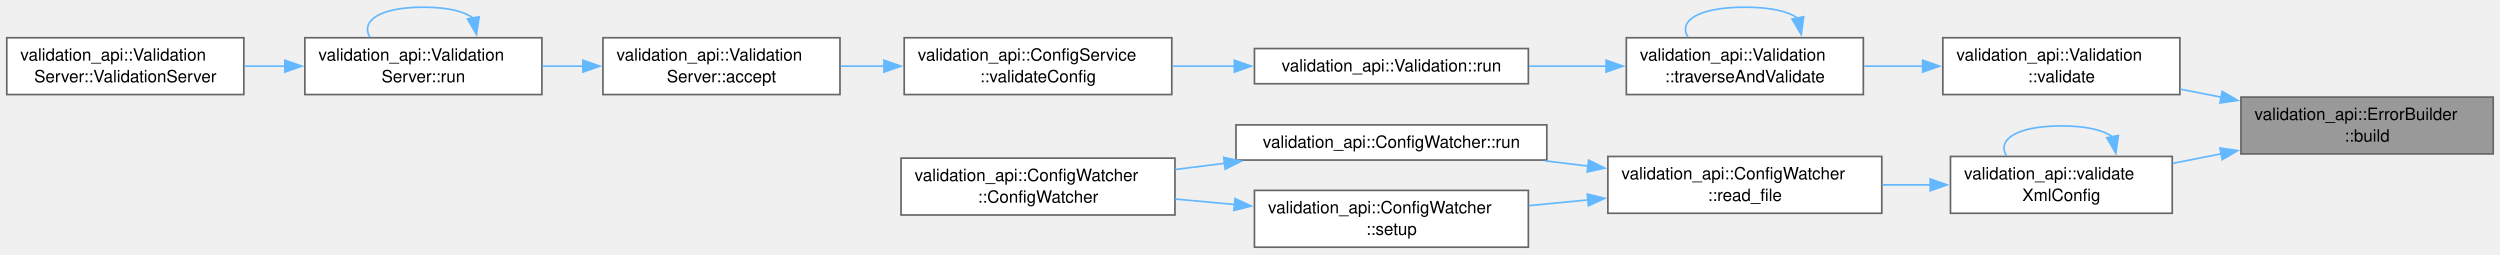
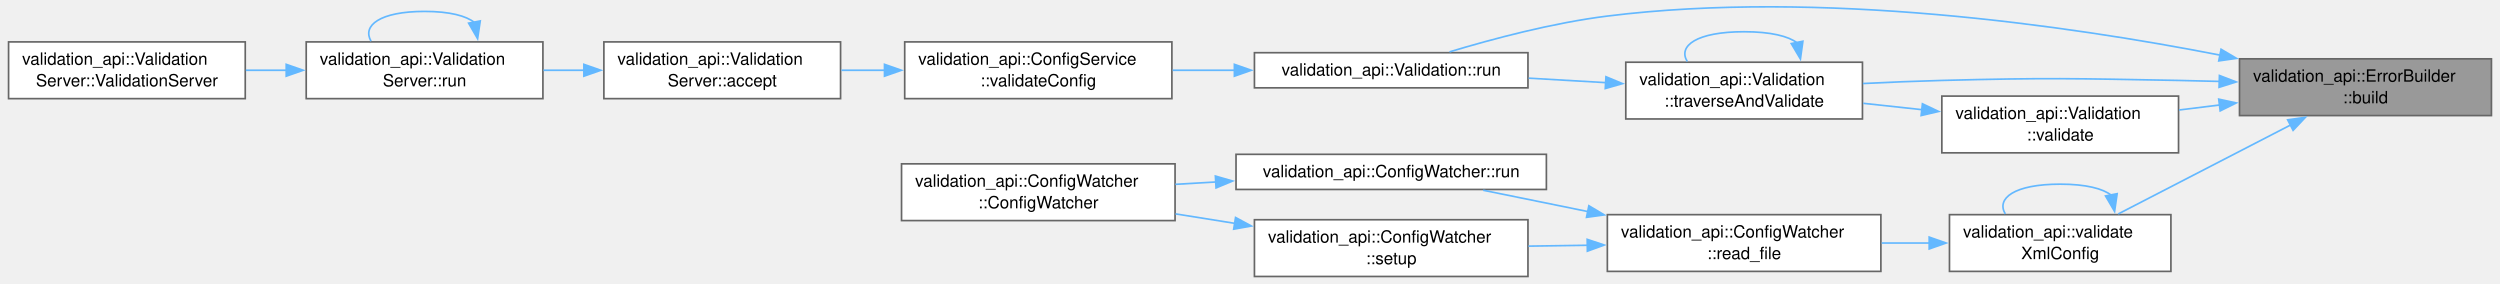
- <svg xmlns="http://www.w3.org/2000/svg" xmlns:xlink="http://www.w3.org/1999/xlink" width="1474pt" height="150pt" viewBox="0.00 0.00 1474.00 149.50">
-   <g id="graph0" class="graph" transform="scale(1 1) rotate(0) translate(4 145.5)">
+ <svg xmlns="http://www.w3.org/2000/svg" xmlns:xlink="http://www.w3.org/1999/xlink" width="1474pt" height="167pt" viewBox="0.00 0.00 1474.00 167.24">
+   <g id="graph0" class="graph" transform="scale(1 1) rotate(0) translate(4 163.24)">
    <g id="Node000001" class="node">
      <g id="a_Node000001">
        <a xlink:title=" ">
-           <polygon fill="#999999" stroke="#666666" points="1466,-88.5 1317.25,-88.5 1317.25,-55 1466,-55 1466,-88.5" />
-           <text text-anchor="start" x="1325.25" y="-75" font-family="Helvetica,sans-Serif" font-size="10.00">validation_api::ErrorBuilder</text>
-           <text text-anchor="middle" x="1391.62" y="-62.25" font-family="Helvetica,sans-Serif" font-size="10.00">::build</text>
+           <polygon fill="#999999" stroke="#666666" points="1466,-128.5 1317.25,-128.5 1317.25,-95 1466,-95 1466,-128.5" />
+           <text text-anchor="start" x="1325.25" y="-115" font-family="Helvetica,sans-Serif" font-size="10.00">validation_api::ErrorBuilder</text>
+           <text text-anchor="middle" x="1391.62" y="-102.25" font-family="Helvetica,sans-Serif" font-size="10.00">::build</text>
        </a>
      </g>
    </g>
    <g id="Node000002" class="node">
      <g id="a_Node000002">
-         <a xlink:href="classvalidation__api_1_1Validation.html#a1cc0802269d88c233ad3c3d1d6c3dd12" target="_top" xlink:title=" ">
-           <polygon fill="white" stroke="#666666" points="1281.25,-123.5 1141.5,-123.5 1141.5,-90 1281.25,-90 1281.25,-123.5" />
-           <text text-anchor="start" x="1149.5" y="-110" font-family="Helvetica,sans-Serif" font-size="10.00">validation_api::Validation</text>
-           <text text-anchor="middle" x="1211.38" y="-97.25" font-family="Helvetica,sans-Serif" font-size="10.00">::validate</text>
+         <a xlink:href="classvalidation__api_1_1Validation.html#ac6c337d3af39943a8e603a5f21f5922a" target="_top" xlink:title=" ">
+           <polygon fill="white" stroke="#666666" points="897.12,-132.12 735.62,-132.12 735.62,-111.38 897.12,-111.38 897.12,-132.12" />
+           <text text-anchor="middle" x="816.38" y="-118.62" font-family="Helvetica,sans-Serif" font-size="10.00">validation_api::Validation::run</text>
        </a>
      </g>
    </g>
    <g id="edge1_Node000001_Node000002" class="edge">
      <g id="a_edge1_Node000001_Node000002">
        <a xlink:title=" ">
-           <path fill="none" stroke="#63b8ff" d="M1305.8,-88.41C1297.67,-90 1289.49,-91.61 1281.53,-93.17" />
-           <polygon fill="#63b8ff" stroke="#63b8ff" points="1306.21,-91.89 1315.35,-86.53 1304.87,-85.02 1306.21,-91.89" />
+           <path fill="none" stroke="#63b8ff" d="M1305.75,-130.7C1215.78,-148.23 1069.63,-169.38 944,-153.75 911.82,-149.75 876.08,-140.23 850.8,-132.61" />
+           <polygon fill="#63b8ff" stroke="#63b8ff" points="1306.37,-134.15 1315.49,-128.77 1305,-127.28 1306.37,-134.15" />
+         </a>
+       </g>
+     </g>
+     <g id="Node000007" class="node">
+       <g id="a_Node000007">
+         <a xlink:href="classvalidation__api_1_1Validation.html#a3c8146fc89af5b8cef0c1bb6c9d473f2" target="_top" xlink:title="Traverse through the json object and validate the fields.">
+           <polygon fill="white" stroke="#666666" points="1094.62,-126.5 954.88,-126.5 954.88,-93 1094.62,-93 1094.62,-126.5" />
+           <text text-anchor="start" x="962.88" y="-113" font-family="Helvetica,sans-Serif" font-size="10.00">validation_api::Validation</text>
+           <text text-anchor="middle" x="1024.75" y="-100.25" font-family="Helvetica,sans-Serif" font-size="10.00">::traverseAndValidate</text>
+         </a>
+       </g>
+     </g>
+     <g id="edge7_Node000001_Node000007" class="edge">
+       <g id="a_edge7_Node000001_Node000007">
+         <a xlink:title=" ">
+           <path fill="none" stroke="#63b8ff" d="M1305.32,-115.17C1297.19,-115.41 1289.06,-115.61 1281.25,-115.75 1219.15,-116.89 1203.59,-117.36 1141.5,-115.75 1126.41,-115.36 1110.23,-114.68 1094.89,-113.92" />
+           <polygon fill="#63b8ff" stroke="#63b8ff" points="1305.4,-118.67 1315.29,-114.86 1305.18,-111.67 1305.4,-118.67" />
+         </a>
+       </g>
+     </g>
+     <g id="Node000008" class="node">
+       <g id="a_Node000008">
+         <a xlink:href="classvalidation__api_1_1Validation.html#a1cc0802269d88c233ad3c3d1d6c3dd12" target="_top" xlink:title=" ">
+           <polygon fill="white" stroke="#666666" points="1281.25,-106.5 1141.5,-106.5 1141.5,-73 1281.25,-73 1281.25,-106.5" />
+           <text text-anchor="start" x="1149.5" y="-93" font-family="Helvetica,sans-Serif" font-size="10.00">validation_api::Validation</text>
+           <text text-anchor="middle" x="1211.38" y="-80.25" font-family="Helvetica,sans-Serif" font-size="10.00">::validate</text>
+         </a>
+       </g>
+     </g>
+     <g id="edge10_Node000001_Node000008" class="edge">
+       <g id="a_edge10_Node000001_Node000008">
+         <a xlink:title=" ">
+           <path fill="none" stroke="#63b8ff" d="M1305.52,-101.25C1297.48,-100.25 1289.4,-99.26 1281.53,-98.29" />
+           <polygon fill="#63b8ff" stroke="#63b8ff" points="1304.98,-104.71 1315.34,-102.46 1305.84,-97.76 1304.98,-104.71" />
        </a>
      </g>
    </g>
    <g id="Node000009" class="node">
      <g id="a_Node000009">
        <a xlink:href="namespacevalidation__api.html#aa82c6b3a43b6e6b59b529c22944cadca" target="_top" xlink:title="Ensures valid Xml configuration.">
-           <polygon fill="white" stroke="#666666" points="1276.75,-53.5 1146,-53.5 1146,-20 1276.75,-20 1276.75,-53.5" />
-           <text text-anchor="start" x="1154" y="-40" font-family="Helvetica,sans-Serif" font-size="10.00">validation_api::validate</text>
-           <text text-anchor="middle" x="1211.38" y="-27.25" font-family="Helvetica,sans-Serif" font-size="10.00">XmlConfig</text>
-         </a>
-       </g>
-     </g>
-     <g id="edge10_Node000001_Node000009" class="edge">
-       <g id="a_edge10_Node000001_Node000009">
-         <a xlink:title=" ">
-           <path fill="none" stroke="#63b8ff" d="M1305.6,-55.06C1295.98,-53.17 1286.3,-51.27 1277,-49.44" />
-           <polygon fill="#63b8ff" stroke="#63b8ff" points="1304.87,-58.48 1315.35,-56.97 1306.21,-51.61 1304.87,-58.48" />
+           <polygon fill="white" stroke="#666666" points="1276.75,-36.5 1146,-36.5 1146,-3 1276.75,-3 1276.75,-36.5" />
+           <text text-anchor="start" x="1154" y="-23" font-family="Helvetica,sans-Serif" font-size="10.00">validation_api::validate</text>
+           <text text-anchor="middle" x="1211.38" y="-10.25" font-family="Helvetica,sans-Serif" font-size="10.00">XmlConfig</text>
+         </a>
+       </g>
+     </g>
+     <g id="edge12_Node000001_Node000009" class="edge">
+       <g id="a_edge12_Node000001_Node000009">
+         <a xlink:title=" ">
+           <path fill="none" stroke="#63b8ff" d="M1347.33,-89.4C1316.01,-73.24 1274.32,-51.72 1245.61,-36.9" />
+           <polygon fill="#63b8ff" stroke="#63b8ff" points="1345.68,-92.49 1356.17,-93.97 1348.89,-86.27 1345.68,-92.49" />
        </a>
      </g>
    </g>
    <g id="Node000003" class="node">
      <g id="a_Node000003">
-         <a xlink:href="classvalidation__api_1_1Validation.html#a3c8146fc89af5b8cef0c1bb6c9d473f2" target="_top" xlink:title="Traverse through the json object and validate the fields.">
-           <polygon fill="white" stroke="#666666" points="1094.62,-123.5 954.88,-123.5 954.88,-90 1094.62,-90 1094.62,-123.5" />
-           <text text-anchor="start" x="962.88" y="-110" font-family="Helvetica,sans-Serif" font-size="10.00">validation_api::Validation</text>
-           <text text-anchor="middle" x="1024.75" y="-97.25" font-family="Helvetica,sans-Serif" font-size="10.00">::traverseAndValidate</text>
+         <a xlink:href="classvalidation__api_1_1ConfigService.html#a654e84f4f588f7391f93210c1e08344f" target="_top" xlink:title="getConfigs method">
+           <polygon fill="white" stroke="#666666" points="686.88,-138.5 529.12,-138.5 529.12,-105 686.88,-105 686.88,-138.5" />
+           <text text-anchor="start" x="537.12" y="-125" font-family="Helvetica,sans-Serif" font-size="10.00">validation_api::ConfigService</text>
+           <text text-anchor="middle" x="608" y="-112.25" font-family="Helvetica,sans-Serif" font-size="10.00">::validateConfig</text>
        </a>
      </g>
    </g>
    <g id="edge2_Node000002_Node000003" class="edge">
      <g id="a_edge2_Node000002_Node000003">
        <a xlink:title=" ">
-           <path fill="none" stroke="#63b8ff" d="M1129.69,-106.75C1118.16,-106.75 1106.39,-106.75 1095.1,-106.75" />
-           <polygon fill="#63b8ff" stroke="#63b8ff" points="1129.59,-110.25 1139.59,-106.75 1129.59,-103.25 1129.59,-110.25" />
-         </a>
-       </g>
-     </g>
-     <g id="edge9_Node000003_Node000003" class="edge">
-       <g id="a_edge9_Node000003_Node000003">
-         <a xlink:title=" ">
-           <path fill="none" stroke="#63b8ff" d="M1056.09,-134.89C1050.98,-138.85 1040.54,-141.5 1024.75,-141.5 996.68,-141.5 985.5,-133.12 991.2,-123.91" />
-           <polygon fill="#63b8ff" stroke="#63b8ff" points="1059.45,-135.89 1058,-125.4 1052.59,-134.51 1059.45,-135.89" />
+           <path fill="none" stroke="#63b8ff" d="M724.11,-121.75C711.85,-121.75 699.36,-121.75 687.34,-121.75" />
+           <polygon fill="#63b8ff" stroke="#63b8ff" points="723.78,-125.25 733.78,-121.75 723.78,-118.25 723.78,-125.25" />
        </a>
      </g>
    </g>
    <g id="Node000004" class="node">
      <g id="a_Node000004">
-         <a xlink:href="classvalidation__api_1_1Validation.html#ac6c337d3af39943a8e603a5f21f5922a" target="_top" xlink:title=" ">
-           <polygon fill="white" stroke="#666666" points="897.12,-117.12 735.62,-117.12 735.62,-96.38 897.12,-96.38 897.12,-117.12" />
-           <text text-anchor="middle" x="816.38" y="-103.62" font-family="Helvetica,sans-Serif" font-size="10.00">validation_api::Validation::run</text>
+         <a xlink:href="classvalidation__api_1_1ValidationServer.html#a7f5c5252fa7a28bef0345e6248139215" target="_top" xlink:title="Accept a connection.">
+           <polygon fill="white" stroke="#666666" points="491.25,-138.5 351.5,-138.5 351.5,-105 491.25,-105 491.25,-138.5" />
+           <text text-anchor="start" x="359.5" y="-125" font-family="Helvetica,sans-Serif" font-size="10.00">validation_api::Validation</text>
+           <text text-anchor="middle" x="421.38" y="-112.25" font-family="Helvetica,sans-Serif" font-size="10.00">Server::accept</text>
        </a>
      </g>
    </g>
    <g id="edge3_Node000003_Node000004" class="edge">
      <g id="a_edge3_Node000003_Node000004">
        <a xlink:title=" ">
-           <path fill="none" stroke="#63b8ff" d="M943.15,-106.75C928.16,-106.75 912.51,-106.75 897.54,-106.75" />
-           <polygon fill="#63b8ff" stroke="#63b8ff" points="942.94,-110.25 952.94,-106.75 942.94,-103.25 942.94,-110.25" />
+           <path fill="none" stroke="#63b8ff" d="M517.4,-121.75C508.78,-121.75 500.12,-121.75 491.73,-121.75" />
+           <polygon fill="#63b8ff" stroke="#63b8ff" points="517.19,-125.25 527.19,-121.75 517.19,-118.25 517.19,-125.25" />
        </a>
      </g>
    </g>
    <g id="Node000005" class="node">
      <g id="a_Node000005">
-         <a xlink:href="classvalidation__api_1_1ConfigService.html#a654e84f4f588f7391f93210c1e08344f" target="_top" xlink:title="getConfigs method">
-           <polygon fill="white" stroke="#666666" points="686.88,-123.5 529.12,-123.5 529.12,-90 686.88,-90 686.88,-123.5" />
-           <text text-anchor="start" x="537.12" y="-110" font-family="Helvetica,sans-Serif" font-size="10.00">validation_api::ConfigService</text>
-           <text text-anchor="middle" x="608" y="-97.25" font-family="Helvetica,sans-Serif" font-size="10.00">::validateConfig</text>
+         <a xlink:href="classvalidation__api_1_1ValidationServer.html#ad67c7031c85ea1cd6eb84f6b01c424df" target="_top" xlink:title="Start the server.">
+           <polygon fill="white" stroke="#666666" points="315.5,-138.5 175.75,-138.5 175.75,-105 315.5,-105 315.5,-138.5" />
+           <text text-anchor="start" x="183.75" y="-125" font-family="Helvetica,sans-Serif" font-size="10.00">validation_api::Validation</text>
+           <text text-anchor="middle" x="245.62" y="-112.25" font-family="Helvetica,sans-Serif" font-size="10.00">Server::run</text>
        </a>
      </g>
    </g>
    <g id="edge4_Node000004_Node000005" class="edge">
      <g id="a_edge4_Node000004_Node000005">
        <a xlink:title=" ">
-           <path fill="none" stroke="#63b8ff" d="M724.11,-106.75C711.85,-106.75 699.36,-106.75 687.34,-106.75" />
-           <polygon fill="#63b8ff" stroke="#63b8ff" points="723.78,-110.25 733.78,-106.75 723.78,-103.25 723.78,-110.25" />
+           <path fill="none" stroke="#63b8ff" d="M339.91,-121.75C331.87,-121.75 323.75,-121.75 315.84,-121.75" />
+           <polygon fill="#63b8ff" stroke="#63b8ff" points="339.69,-125.25 349.69,-121.75 339.69,-118.25 339.69,-125.25" />
+         </a>
+       </g>
+     </g>
+     <g id="edge5_Node000005_Node000005" class="edge">
+       <g id="a_edge5_Node000005_Node000005">
+         <a xlink:title=" ">
+           <path fill="none" stroke="#63b8ff" d="M275.14,-149.89C270.33,-153.85 260.49,-156.5 245.62,-156.5 219.19,-156.5 208.66,-148.12 214.03,-138.91" />
+           <polygon fill="#63b8ff" stroke="#63b8ff" points="278.51,-150.88 276.94,-140.4 271.63,-149.57 278.51,-150.88" />
        </a>
      </g>
    </g>
    <g id="Node000006" class="node">
      <g id="a_Node000006">
-         <a xlink:href="classvalidation__api_1_1ValidationServer.html#a7f5c5252fa7a28bef0345e6248139215" target="_top" xlink:title="Accept a connection.">
-           <polygon fill="white" stroke="#666666" points="491.25,-123.5 351.5,-123.5 351.5,-90 491.25,-90 491.25,-123.5" />
-           <text text-anchor="start" x="359.5" y="-110" font-family="Helvetica,sans-Serif" font-size="10.00">validation_api::Validation</text>
-           <text text-anchor="middle" x="421.38" y="-97.25" font-family="Helvetica,sans-Serif" font-size="10.00">Server::accept</text>
-         </a>
-       </g>
-     </g>
-     <g id="edge5_Node000005_Node000006" class="edge">
-       <g id="a_edge5_Node000005_Node000006">
-         <a xlink:title=" ">
-           <path fill="none" stroke="#63b8ff" d="M517.4,-106.75C508.78,-106.75 500.12,-106.75 491.73,-106.75" />
-           <polygon fill="#63b8ff" stroke="#63b8ff" points="517.19,-110.25 527.19,-106.75 517.19,-103.25 517.19,-110.25" />
-         </a>
-       </g>
-     </g>
-     <g id="Node000007" class="node">
-       <g id="a_Node000007">
-         <a xlink:href="classvalidation__api_1_1ValidationServer.html#ad67c7031c85ea1cd6eb84f6b01c424df" target="_top" xlink:title="Start the server.">
-           <polygon fill="white" stroke="#666666" points="315.5,-123.5 175.75,-123.5 175.75,-90 315.5,-90 315.5,-123.5" />
-           <text text-anchor="start" x="183.75" y="-110" font-family="Helvetica,sans-Serif" font-size="10.00">validation_api::Validation</text>
-           <text text-anchor="middle" x="245.62" y="-97.25" font-family="Helvetica,sans-Serif" font-size="10.00">Server::run</text>
-         </a>
-       </g>
-     </g>
-     <g id="edge6_Node000006_Node000007" class="edge">
-       <g id="a_edge6_Node000006_Node000007">
-         <a xlink:title=" ">
-           <path fill="none" stroke="#63b8ff" d="M339.91,-106.75C331.87,-106.75 323.75,-106.75 315.84,-106.75" />
-           <polygon fill="#63b8ff" stroke="#63b8ff" points="339.69,-110.25 349.69,-106.75 339.69,-103.25 339.69,-110.25" />
-         </a>
-       </g>
-     </g>
-     <g id="edge7_Node000007_Node000007" class="edge">
-       <g id="a_edge7_Node000007_Node000007">
-         <a xlink:title=" ">
-           <path fill="none" stroke="#63b8ff" d="M275.14,-134.89C270.33,-138.85 260.49,-141.5 245.62,-141.5 219.19,-141.5 208.66,-133.12 214.03,-123.91" />
-           <polygon fill="#63b8ff" stroke="#63b8ff" points="278.51,-135.88 276.94,-125.4 271.63,-134.57 278.51,-135.88" />
-         </a>
-       </g>
-     </g>
-     <g id="Node000008" class="node">
-       <g id="a_Node000008">
        <a xlink:href="classvalidation__api_1_1ValidationServer.html#a36098376f43a053f42d163d77a893e89" target="_top" xlink:title=" ">
-           <polygon fill="white" stroke="#666666" points="139.75,-123.5 0,-123.5 0,-90 139.75,-90 139.75,-123.5" />
-           <text text-anchor="start" x="8" y="-110" font-family="Helvetica,sans-Serif" font-size="10.00">validation_api::Validation</text>
-           <text text-anchor="middle" x="69.88" y="-97.25" font-family="Helvetica,sans-Serif" font-size="10.00">Server::ValidationServer</text>
-         </a>
-       </g>
-     </g>
-     <g id="edge8_Node000007_Node000008" class="edge">
-       <g id="a_edge8_Node000007_Node000008">
-         <a xlink:title=" ">
-           <path fill="none" stroke="#63b8ff" d="M164.16,-106.75C156.12,-106.75 148,-106.75 140.09,-106.75" />
-           <polygon fill="#63b8ff" stroke="#63b8ff" points="163.94,-110.25 173.94,-106.75 163.94,-103.25 163.94,-110.25" />
-         </a>
-       </g>
-     </g>
-     <g id="edge16_Node000009_Node000009" class="edge">
-       <g id="a_edge16_Node000009_Node000009">
-         <a xlink:title=" ">
-           <path fill="none" stroke="#63b8ff" d="M1241.64,-64.89C1236.71,-68.85 1226.62,-71.5 1211.38,-71.5 1184.27,-71.5 1173.47,-63.12 1178.97,-53.91" />
-           <polygon fill="#63b8ff" stroke="#63b8ff" points="1245.01,-65.88 1243.49,-55.4 1238.14,-64.55 1245.01,-65.88" />
+           <polygon fill="white" stroke="#666666" points="139.75,-138.5 0,-138.5 0,-105 139.75,-105 139.75,-138.5" />
+           <text text-anchor="start" x="8" y="-125" font-family="Helvetica,sans-Serif" font-size="10.00">validation_api::Validation</text>
+           <text text-anchor="middle" x="69.88" y="-112.25" font-family="Helvetica,sans-Serif" font-size="10.00">Server::ValidationServer</text>
+         </a>
+       </g>
+     </g>
+     <g id="edge6_Node000005_Node000006" class="edge">
+       <g id="a_edge6_Node000005_Node000006">
+         <a xlink:title=" ">
+           <path fill="none" stroke="#63b8ff" d="M164.16,-121.75C156.12,-121.75 148,-121.75 140.09,-121.75" />
+           <polygon fill="#63b8ff" stroke="#63b8ff" points="163.94,-125.25 173.94,-121.75 163.94,-118.25 163.94,-125.25" />
+         </a>
+       </g>
+     </g>
+     <g id="edge8_Node000007_Node000002" class="edge">
+       <g id="a_edge8_Node000007_Node000002">
+         <a xlink:title=" ">
+           <path fill="none" stroke="#63b8ff" d="M943.15,-114.44C928.16,-115.31 912.51,-116.22 897.54,-117.09" />
+           <polygon fill="#63b8ff" stroke="#63b8ff" points="943.17,-117.94 952.95,-113.87 942.76,-110.95 943.17,-117.94" />
+         </a>
+       </g>
+     </g>
+     <g id="edge9_Node000007_Node000007" class="edge">
+       <g id="a_edge9_Node000007_Node000007">
+         <a xlink:title=" ">
+           <path fill="none" stroke="#63b8ff" d="M1056.09,-137.89C1050.98,-141.85 1040.54,-144.5 1024.75,-144.5 996.68,-144.5 985.5,-136.12 991.2,-126.91" />
+           <polygon fill="#63b8ff" stroke="#63b8ff" points="1059.45,-138.89 1058,-128.4 1052.59,-137.51 1059.45,-138.89" />
+         </a>
+       </g>
+     </g>
+     <g id="edge11_Node000008_Node000007" class="edge">
+       <g id="a_edge11_Node000008_Node000007">
+         <a xlink:title=" ">
+           <path fill="none" stroke="#63b8ff" d="M1129.69,-98.49C1118.16,-99.74 1106.39,-101.01 1095.1,-102.24" />
+           <polygon fill="#63b8ff" stroke="#63b8ff" points="1130.03,-101.97 1139.6,-97.42 1129.28,-95.01 1130.03,-101.97" />
+         </a>
+       </g>
+     </g>
+     <g id="edge18_Node000009_Node000009" class="edge">
+       <g id="a_edge18_Node000009_Node000009">
+         <a xlink:title=" ">
+           <path fill="none" stroke="#63b8ff" d="M1241.64,-47.89C1236.71,-51.85 1226.62,-54.5 1211.38,-54.5 1184.27,-54.5 1173.47,-46.12 1178.97,-36.91" />
+           <polygon fill="#63b8ff" stroke="#63b8ff" points="1245.01,-48.88 1243.49,-38.4 1238.14,-47.55 1245.01,-48.88" />
        </a>
      </g>
    </g>
    <g id="Node000010" class="node">
      <g id="a_Node000010">
        <a xlink:href="classvalidation__api_1_1ConfigWatcher.html#a78820bcf2ebf9135785e207aae042e72" target="_top" xlink:title="Reads a file.">
-           <polygon fill="white" stroke="#666666" points="1105.5,-53.5 944,-53.5 944,-20 1105.5,-20 1105.5,-53.5" />
-           <text text-anchor="start" x="952" y="-40" font-family="Helvetica,sans-Serif" font-size="10.00">validation_api::ConfigWatcher</text>
-           <text text-anchor="middle" x="1024.75" y="-27.25" font-family="Helvetica,sans-Serif" font-size="10.00">::read_file</text>
-         </a>
-       </g>
-     </g>
-     <g id="edge11_Node000009_Node000010" class="edge">
-       <g id="a_edge11_Node000009_Node000010">
-         <a xlink:title=" ">
-           <path fill="none" stroke="#63b8ff" d="M1134.29,-36.75C1124.96,-36.75 1115.39,-36.75 1105.99,-36.75" />
-           <polygon fill="#63b8ff" stroke="#63b8ff" points="1134.03,-40.25 1144.03,-36.75 1134.03,-33.25 1134.03,-40.25" />
+           <polygon fill="white" stroke="#666666" points="1105.5,-36.5 944,-36.5 944,-3 1105.5,-3 1105.5,-36.5" />
+           <text text-anchor="start" x="952" y="-23" font-family="Helvetica,sans-Serif" font-size="10.00">validation_api::ConfigWatcher</text>
+           <text text-anchor="middle" x="1024.75" y="-10.25" font-family="Helvetica,sans-Serif" font-size="10.00">::read_file</text>
+         </a>
+       </g>
+     </g>
+     <g id="edge13_Node000009_Node000010" class="edge">
+       <g id="a_edge13_Node000009_Node000010">
+         <a xlink:title=" ">
+           <path fill="none" stroke="#63b8ff" d="M1134.29,-19.75C1124.96,-19.75 1115.39,-19.75 1105.99,-19.75" />
+           <polygon fill="#63b8ff" stroke="#63b8ff" points="1134.03,-23.25 1144.03,-19.75 1134.03,-16.25 1134.03,-23.25" />
        </a>
      </g>
    </g>
    <g id="Node000011" class="node">
      <g id="a_Node000011">
        <a xlink:href="classvalidation__api_1_1ConfigWatcher.html#a13e118f62a6b13b780f44e12d5afed78" target="_top" xlink:title="Start ConfigWatcher.">
          <polygon fill="white" stroke="#666666" points="908,-72.12 724.75,-72.12 724.75,-51.38 908,-51.38 908,-72.12" />
          <text text-anchor="middle" x="816.38" y="-58.62" font-family="Helvetica,sans-Serif" font-size="10.00">validation_api::ConfigWatcher::run</text>
        </a>
      </g>
    </g>
-     <g id="edge12_Node000010_Node000011" class="edge">
-       <g id="a_edge12_Node000010_Node000011">
-         <a xlink:title=" ">
-           <path fill="none" stroke="#63b8ff" d="M932.3,-47.83C923.9,-48.85 915.39,-49.88 907.01,-50.89" />
-           <polygon fill="#63b8ff" stroke="#63b8ff" points="932.66,-51.31 942.16,-46.63 931.81,-44.36 932.66,-51.31" />
+     <g id="edge14_Node000010_Node000011" class="edge">
+       <g id="a_edge14_Node000010_Node000011">
+         <a xlink:title=" ">
+           <path fill="none" stroke="#63b8ff" d="M932.66,-38.29C911.47,-42.6 889.59,-47.05 870.66,-50.91" />
+           <polygon fill="#63b8ff" stroke="#63b8ff" points="933.08,-41.77 942.18,-36.35 931.68,-34.91 933.08,-41.77" />
        </a>
      </g>
    </g>
    <g id="Node000013" class="node">
      <g id="a_Node000013">
        <a xlink:href="classvalidation__api_1_1ConfigWatcher.html#a6f8a66478001a8a0515344aac1fd0395" target="_top" xlink:title="Setup the ConfigWatcher.">
          <polygon fill="white" stroke="#666666" points="897.12,-33.5 735.62,-33.5 735.62,0 897.12,0 897.12,-33.5" />
          <text text-anchor="start" x="743.62" y="-20" font-family="Helvetica,sans-Serif" font-size="10.00">validation_api::ConfigWatcher</text>
          <text text-anchor="middle" x="816.38" y="-7.25" font-family="Helvetica,sans-Serif" font-size="10.00">::setup</text>
        </a>
      </g>
    </g>
-     <g id="edge14_Node000010_Node000013" class="edge">
-       <g id="a_edge14_Node000010_Node000013">
-         <a xlink:title=" ">
-           <path fill="none" stroke="#63b8ff" d="M932.53,-27.91C920.83,-26.78 908.92,-25.62 897.42,-24.51" />
-           <polygon fill="#63b8ff" stroke="#63b8ff" points="931.87,-31.36 942.16,-28.84 932.54,-24.39 931.87,-31.36" />
+     <g id="edge16_Node000010_Node000013" class="edge">
+       <g id="a_edge16_Node000010_Node000013">
+         <a xlink:title=" ">
+           <path fill="none" stroke="#63b8ff" d="M932.17,-18.42C920.58,-18.25 908.8,-18.08 897.42,-17.91" />
+           <polygon fill="#63b8ff" stroke="#63b8ff" points="932.1,-21.92 942.15,-18.56 932.2,-14.92 932.1,-21.92" />
        </a>
      </g>
    </g>
    <g id="Node000012" class="node">
      <g id="a_Node000012">
        <a xlink:href="classvalidation__api_1_1ConfigWatcher.html#ae52bfdab8da3ff71ba788f1929a9a053" target="_top" xlink:title="Construct a new validation api::ConfigWatcher::ConfigWatcher object.">
-           <polygon fill="white" stroke="#666666" points="688.75,-52.5 527.25,-52.5 527.25,-19 688.75,-19 688.75,-52.5" />
-           <text text-anchor="start" x="535.25" y="-39" font-family="Helvetica,sans-Serif" font-size="10.00">validation_api::ConfigWatcher</text>
-           <text text-anchor="middle" x="608" y="-26.25" font-family="Helvetica,sans-Serif" font-size="10.00">::ConfigWatcher</text>
-         </a>
-       </g>
-     </g>
-     <g id="edge13_Node000011_Node000012" class="edge">
-       <g id="a_edge13_Node000011_Node000012">
-         <a xlink:title=" ">
-           <path fill="none" stroke="#63b8ff" d="M717.98,-49.48C708.26,-48.25 698.46,-47.02 688.95,-45.82" />
-           <polygon fill="#63b8ff" stroke="#63b8ff" points="717.49,-52.95 727.85,-50.72 718.36,-46 717.49,-52.95" />
-         </a>
-       </g>
-     </g>
-     <g id="edge15_Node000013_Node000012" class="edge">
-       <g id="a_edge15_Node000013_Node000012">
-         <a xlink:title=" ">
-           <path fill="none" stroke="#63b8ff" d="M724.15,-25.15C712.45,-26.23 700.54,-27.32 689.04,-28.38" />
-           <polygon fill="#63b8ff" stroke="#63b8ff" points="724.15,-28.66 733.78,-24.26 723.5,-21.69 724.15,-28.66" />
+           <polygon fill="white" stroke="#666666" points="688.75,-66.5 527.25,-66.5 527.25,-33 688.75,-33 688.75,-66.5" />
+           <text text-anchor="start" x="535.25" y="-53" font-family="Helvetica,sans-Serif" font-size="10.00">validation_api::ConfigWatcher</text>
+           <text text-anchor="middle" x="608" y="-40.25" font-family="Helvetica,sans-Serif" font-size="10.00">::ConfigWatcher</text>
+         </a>
+       </g>
+     </g>
+     <g id="edge15_Node000011_Node000012" class="edge">
+       <g id="a_edge15_Node000011_Node000012">
+         <a xlink:title=" ">
+           <path fill="none" stroke="#63b8ff" d="M712.9,-55.79C704.85,-55.32 696.8,-54.86 688.93,-54.4" />
+           <polygon fill="#63b8ff" stroke="#63b8ff" points="712.56,-59.28 722.74,-56.36 712.96,-52.29 712.56,-59.28" />
+         </a>
+       </g>
+     </g>
+     <g id="edge17_Node000013_Node000012" class="edge">
+       <g id="a_edge17_Node000013_Node000012">
+         <a xlink:title=" ">
+           <path fill="none" stroke="#63b8ff" d="M724.15,-31.34C712.45,-33.21 700.54,-35.11 689.04,-36.95" />
+           <polygon fill="#63b8ff" stroke="#63b8ff" points="724.47,-34.83 733.8,-29.79 723.37,-27.92 724.47,-34.83" />
        </a>
      </g>
    </g>
  </g>
</svg>
